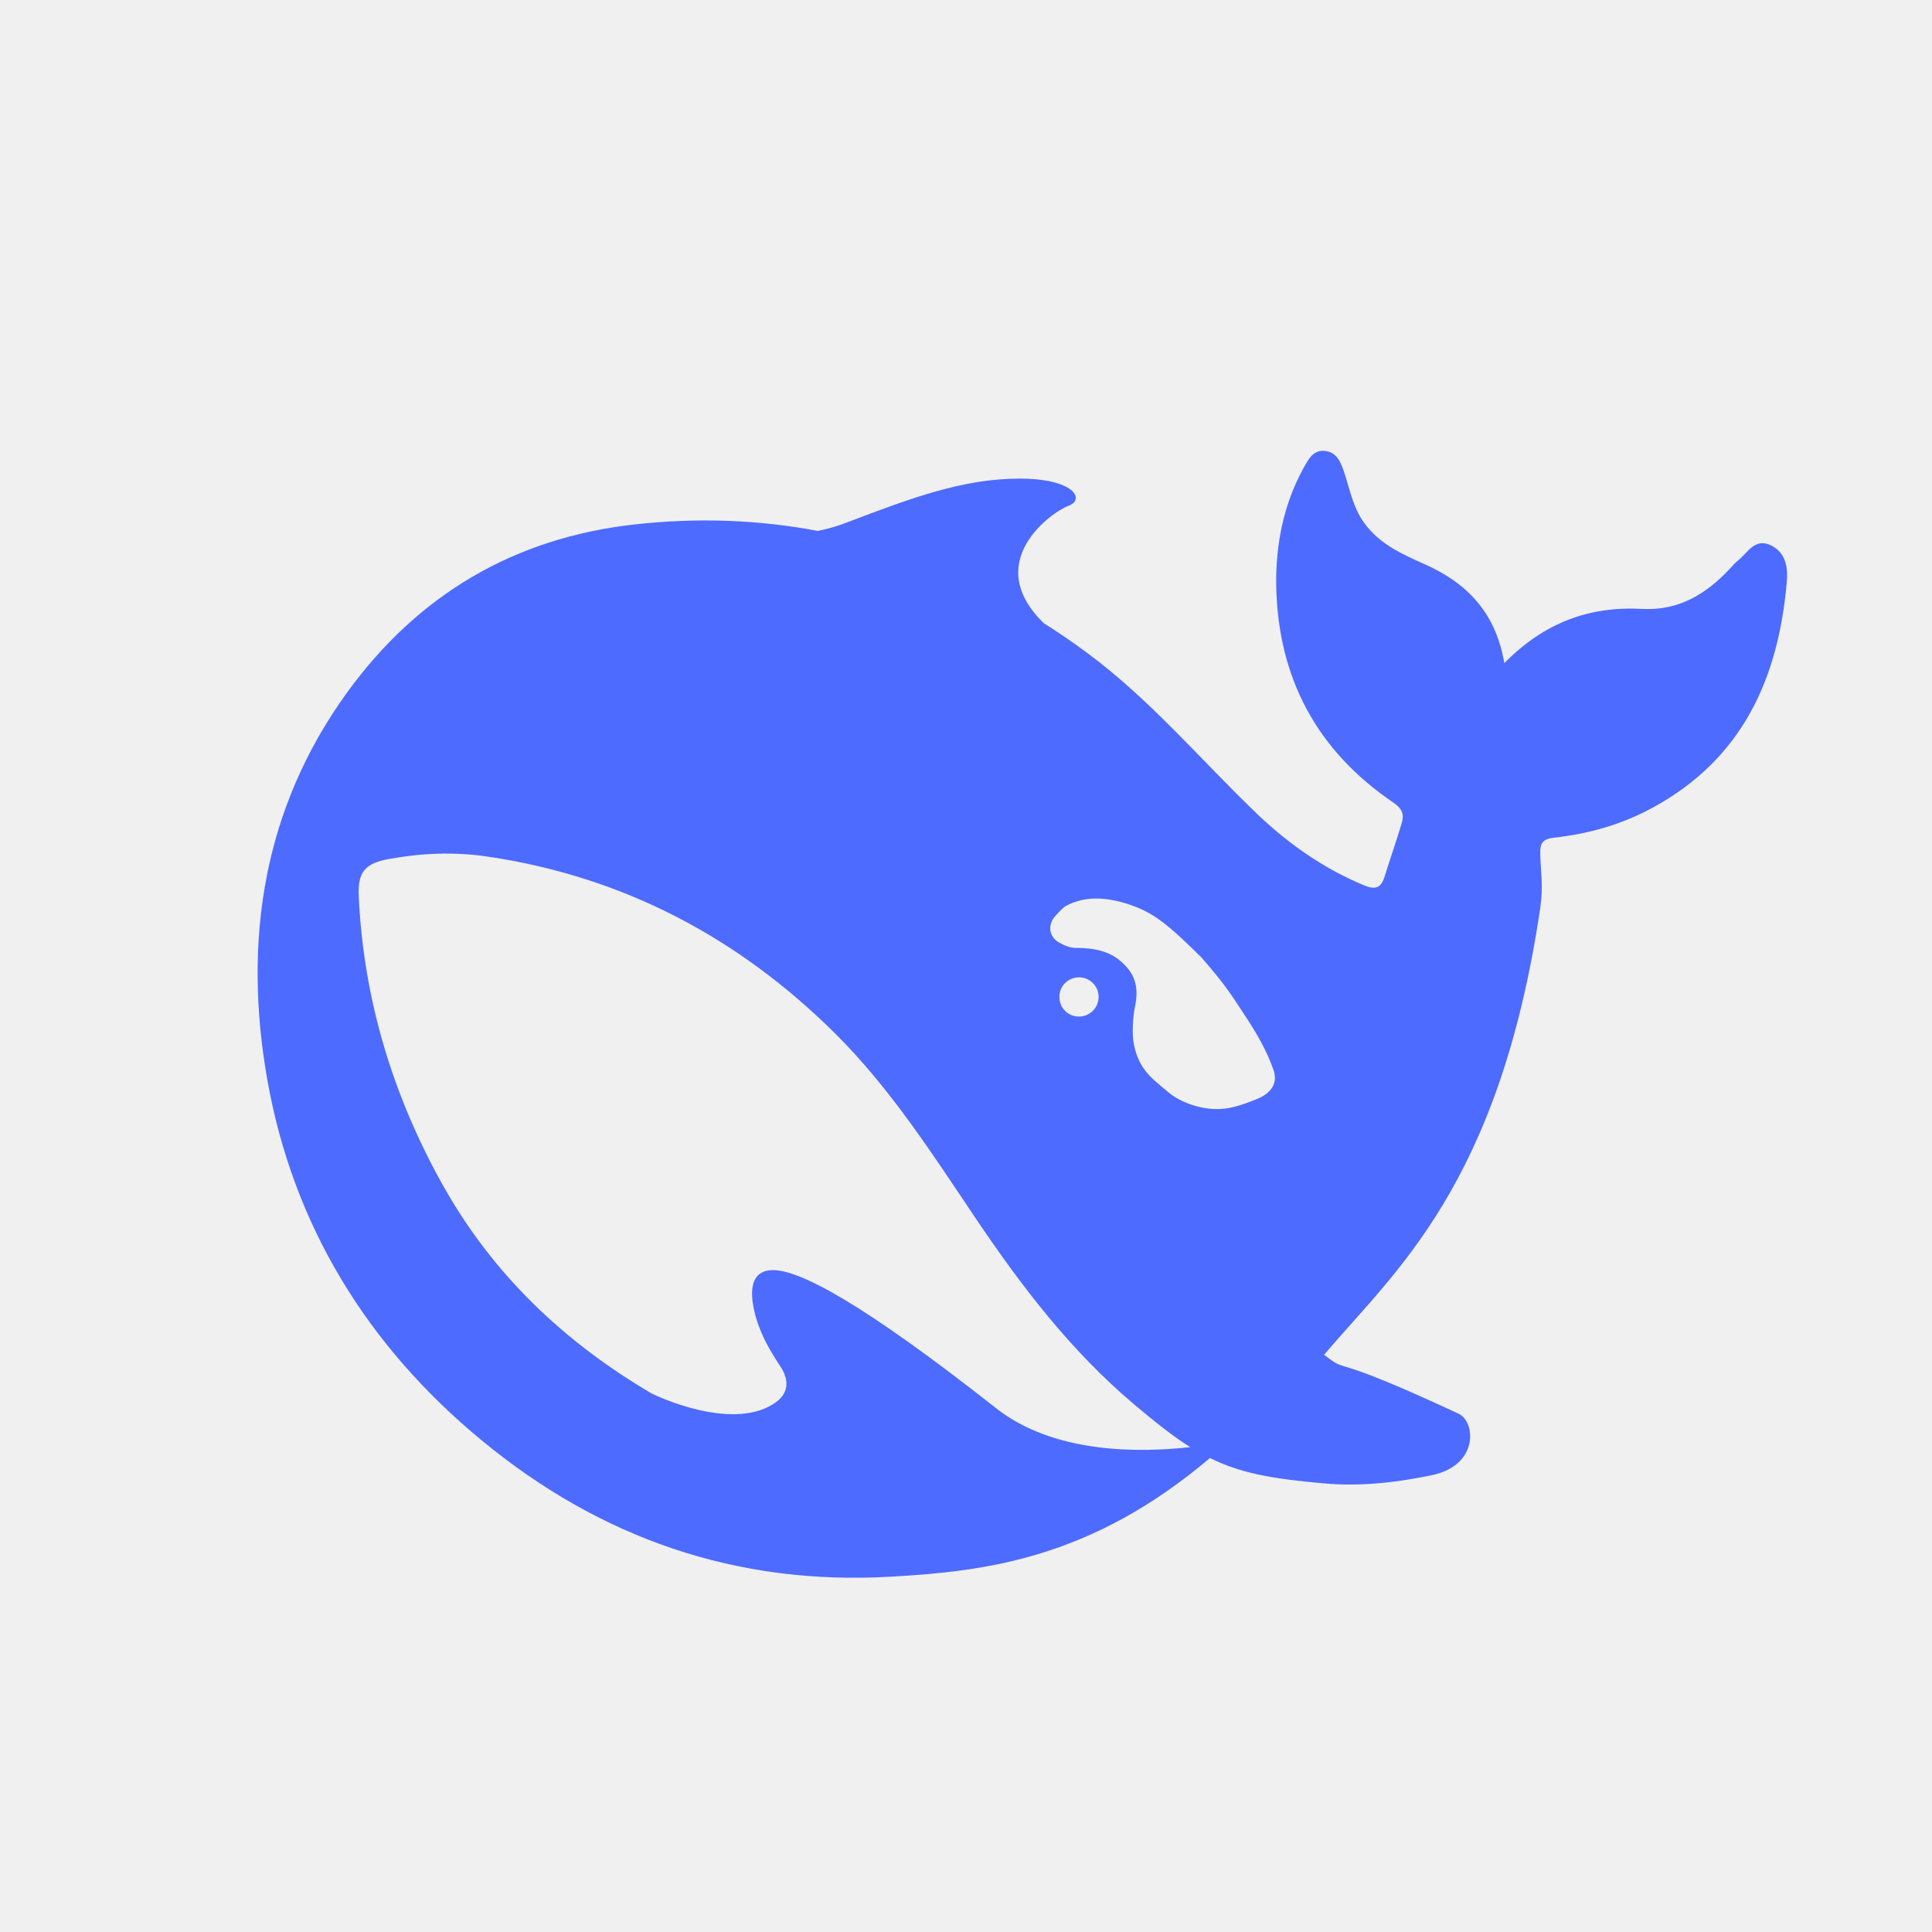
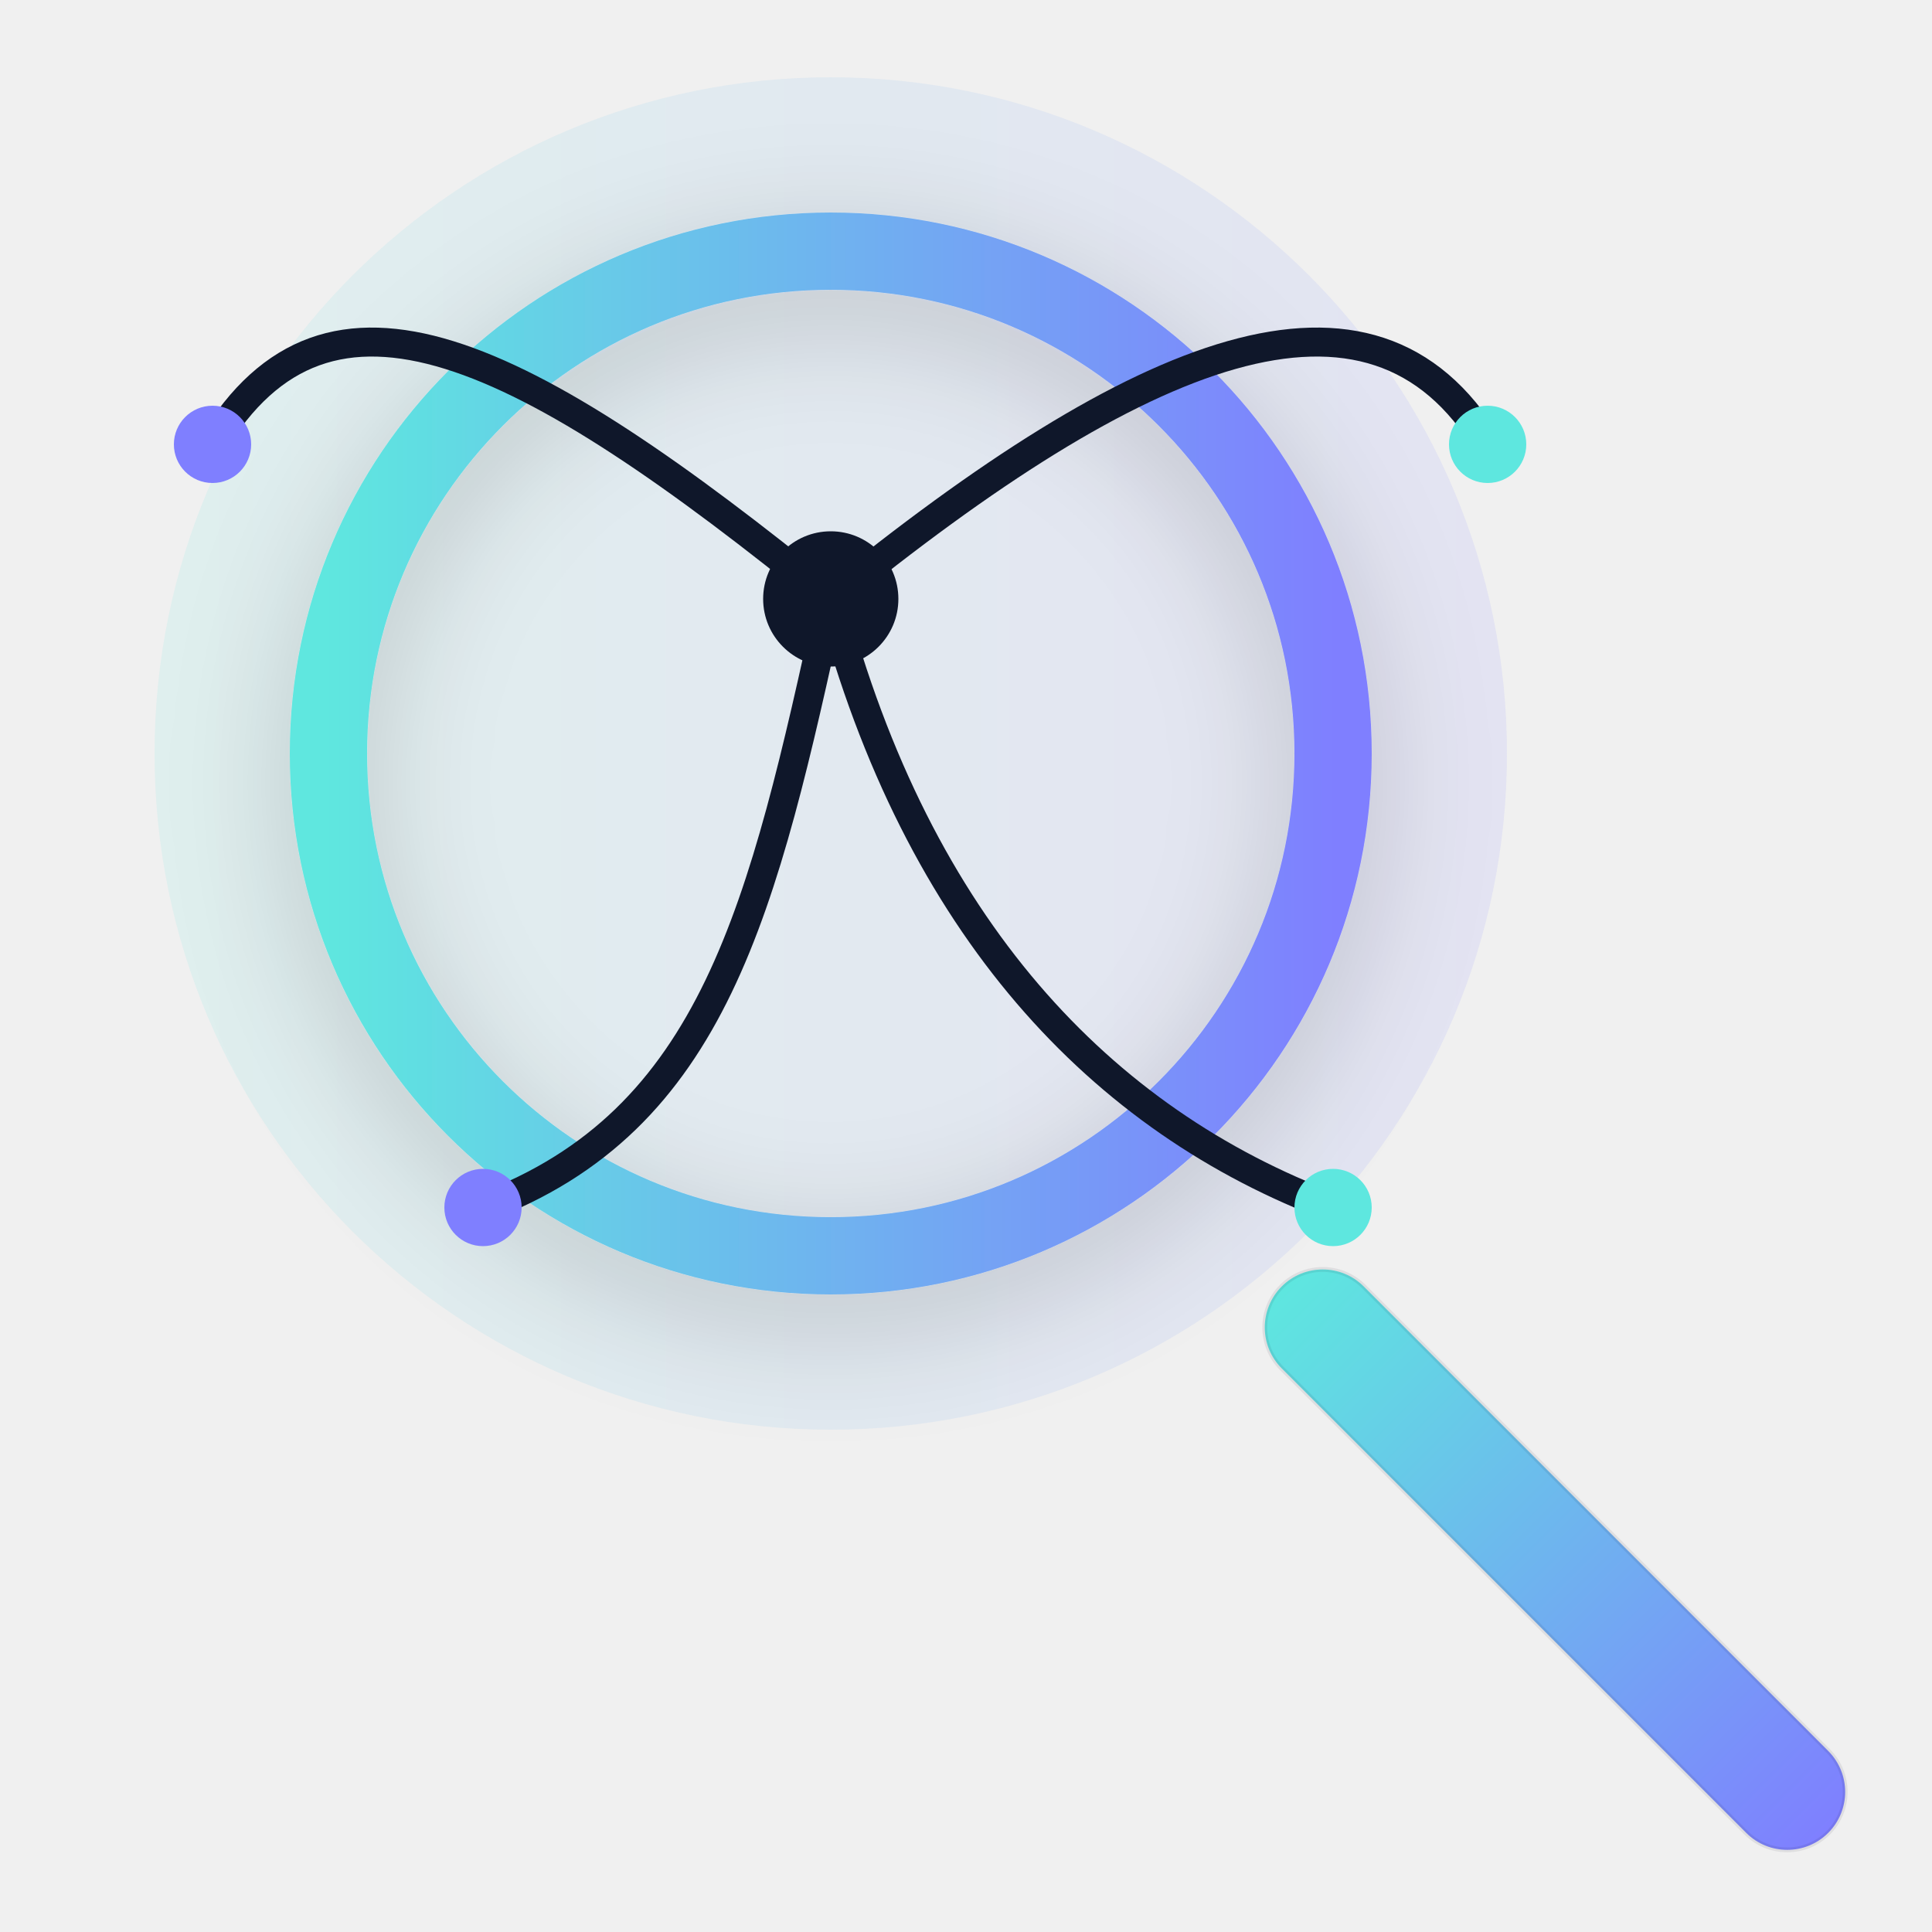
- <svg xmlns="http://www.w3.org/2000/svg" width="30" height="30" viewBox="0 0 30 30" fill="none">
-   <path d="M27.501 8.469C27.249 8.346 27.141 8.58 26.993 8.699C26.943 8.738 26.9 8.789 26.858 8.834C26.49 9.228 26.061 9.486 25.5 9.455C24.679 9.41 23.979 9.668 23.359 10.297C23.227 9.521 22.79 9.059 22.125 8.762C21.776 8.607 21.424 8.453 21.181 8.117C21.01 7.879 20.964 7.613 20.878 7.351C20.824 7.193 20.77 7.031 20.588 7.004C20.391 6.973 20.314 7.139 20.236 7.277C19.926 7.844 19.807 8.469 19.817 9.101C19.845 10.523 20.445 11.656 21.637 12.463C21.773 12.555 21.808 12.648 21.765 12.783C21.684 13.06 21.587 13.33 21.501 13.607C21.447 13.785 21.366 13.824 21.177 13.746C20.523 13.473 19.957 13.068 19.458 12.578C18.61 11.758 17.844 10.851 16.888 10.143C16.663 9.976 16.439 9.822 16.207 9.676C15.231 8.726 16.335 7.947 16.59 7.855C16.857 7.76 16.683 7.428 15.819 7.432C14.957 7.435 14.167 7.725 13.161 8.109C13.014 8.168 12.859 8.211 12.7 8.244C11.787 8.072 10.839 8.033 9.848 8.144C7.982 8.353 6.492 9.236 5.396 10.744C4.081 12.555 3.772 14.613 4.15 16.762C4.549 19.023 5.702 20.898 7.476 22.363C9.313 23.881 11.431 24.625 13.846 24.482C15.312 24.398 16.946 24.201 18.788 22.64C19.253 22.871 19.74 22.963 20.55 23.033C21.173 23.092 21.773 23.002 22.237 22.906C22.965 22.752 22.914 22.078 22.651 21.953C20.519 20.959 20.986 21.363 20.561 21.037C21.645 19.752 23.278 18.418 23.917 14.098C23.967 13.754 23.924 13.539 23.917 13.26C23.913 13.092 23.951 13.025 24.145 13.006C24.679 12.945 25.197 12.799 25.674 12.535C27.056 11.779 27.612 10.539 27.744 9.051C27.764 8.824 27.74 8.588 27.501 8.469ZM15.46 21.861C13.393 20.234 12.391 19.699 11.977 19.723C11.59 19.744 11.659 20.187 11.744 20.477C11.833 20.762 11.949 20.959 12.112 21.209C12.225 21.375 12.302 21.623 12 21.806C11.334 22.221 10.177 21.668 10.122 21.64C8.775 20.848 7.649 19.799 6.855 18.365C6.09 16.984 5.645 15.504 5.571 13.924C5.552 13.541 5.664 13.406 6.043 13.338C6.542 13.246 7.058 13.226 7.557 13.299C9.666 13.607 11.462 14.553 12.967 16.047C13.826 16.9 14.477 17.918 15.146 18.912C15.858 19.969 16.625 20.974 17.601 21.799C17.944 22.088 18.22 22.308 18.482 22.471C17.689 22.558 16.365 22.578 15.46 21.861ZM16.45 15.48C16.45 15.31 16.586 15.176 16.757 15.176C16.795 15.176 16.83 15.184 16.861 15.195C16.903 15.211 16.942 15.234 16.973 15.269C17.027 15.322 17.059 15.4 17.059 15.48C17.059 15.65 16.923 15.785 16.753 15.785C16.582 15.785 16.45 15.65 16.45 15.48ZM19.527 17.062C19.33 17.142 19.133 17.213 18.943 17.221C18.649 17.234 18.328 17.115 18.153 16.969C17.883 16.742 17.689 16.615 17.607 16.217C17.573 16.047 17.593 15.785 17.623 15.635C17.693 15.31 17.615 15.103 17.388 14.914C17.201 14.76 16.966 14.719 16.706 14.719C16.609 14.719 16.52 14.676 16.454 14.64C16.346 14.586 16.257 14.451 16.342 14.285C16.369 14.232 16.501 14.101 16.532 14.078C16.884 13.877 17.29 13.943 17.666 14.094C18.015 14.236 18.277 14.498 18.656 14.867C19.044 15.314 19.113 15.439 19.334 15.773C19.508 16.037 19.667 16.306 19.775 16.615C19.841 16.806 19.756 16.965 19.527 17.062Z" fill="#4D6BFE" />
+ <svg xmlns="http://www.w3.org/2000/svg" width="512" height="512" viewBox="100 100 400 400" aria-labelledby="title desc" role="img">
+   <defs>
+     <linearGradient id="g1" x1="0" x2="1">
+       <stop offset="0%" stop-color="#5ee7df" />
+       <stop offset="100%" stop-color="#7f7fff" />
+     </linearGradient>
+     <linearGradient id="g2" x1="0" x2="1">
+       <stop offset="0%" stop-color="#0f172a" stop-opacity="0.85" />
+       <stop offset="100%" stop-color="#06102b" stop-opacity="0.6" />
+     </linearGradient>
+     <filter id="shadow" x="-50%" y="-50%" width="200%" height="200%">
+       <feDropShadow dx="0" dy="6" stdDeviation="12" flood-color="#0b1220" flood-opacity="0.18" />
+     </filter>
+   </defs>
+   <rect x="24" y="24" width="448" height="448" rx="56" fill="none" />
+   <g transform="translate(48,32)">
+     <circle cx="224" cy="224" r="140" fill="url(#g1)" opacity="0.12" />
+     <circle cx="224" cy="224" r="112" fill="white" opacity="0.02" />
+     <circle cx="224" cy="224" r="104" fill="none" stroke="url(#g1)" stroke-width="16" filter="url(#shadow)" />
+     <circle cx="224" cy="192" r="14" fill="#0f172a" />
+     <path d="M224 192 C 160 140, 120 120, 96 160" stroke="#0f172a" stroke-width="6" fill="none" stroke-linecap="round" />
+     <path d="M224 192 C 288 140, 336 120, 360 160" stroke="#0f172a" stroke-width="6" fill="none" stroke-linecap="round" />
+     <path d="M224 192 C 210 256, 200 300, 152 318" stroke="#0f172a" stroke-width="6" fill="none" stroke-linecap="round" />
+     <path d="M224 192 C 242 260, 280 300, 328 318" stroke="#0f172a" stroke-width="6" fill="none" stroke-linecap="round" />
+     <circle cx="96" cy="160" r="8" fill="#7f7fff" />
+     <circle cx="360" cy="160" r="8" fill="#5ee7df" />
+     <circle cx="152" cy="318" r="8" fill="#7f7fff" />
+     <circle cx="328" cy="318" r="8" fill="#5ee7df" />
+     <g transform="rotate(45 340 340)">
+       <rect x="320" y="340" width="160" height="24" rx="12" fill="url(#g1)" />
+       <rect x="320" y="340" width="160" height="24" rx="12" fill="none" stroke="#0f172a" stroke-opacity="0.08" />
+     </g>
+   </g>
</svg>
